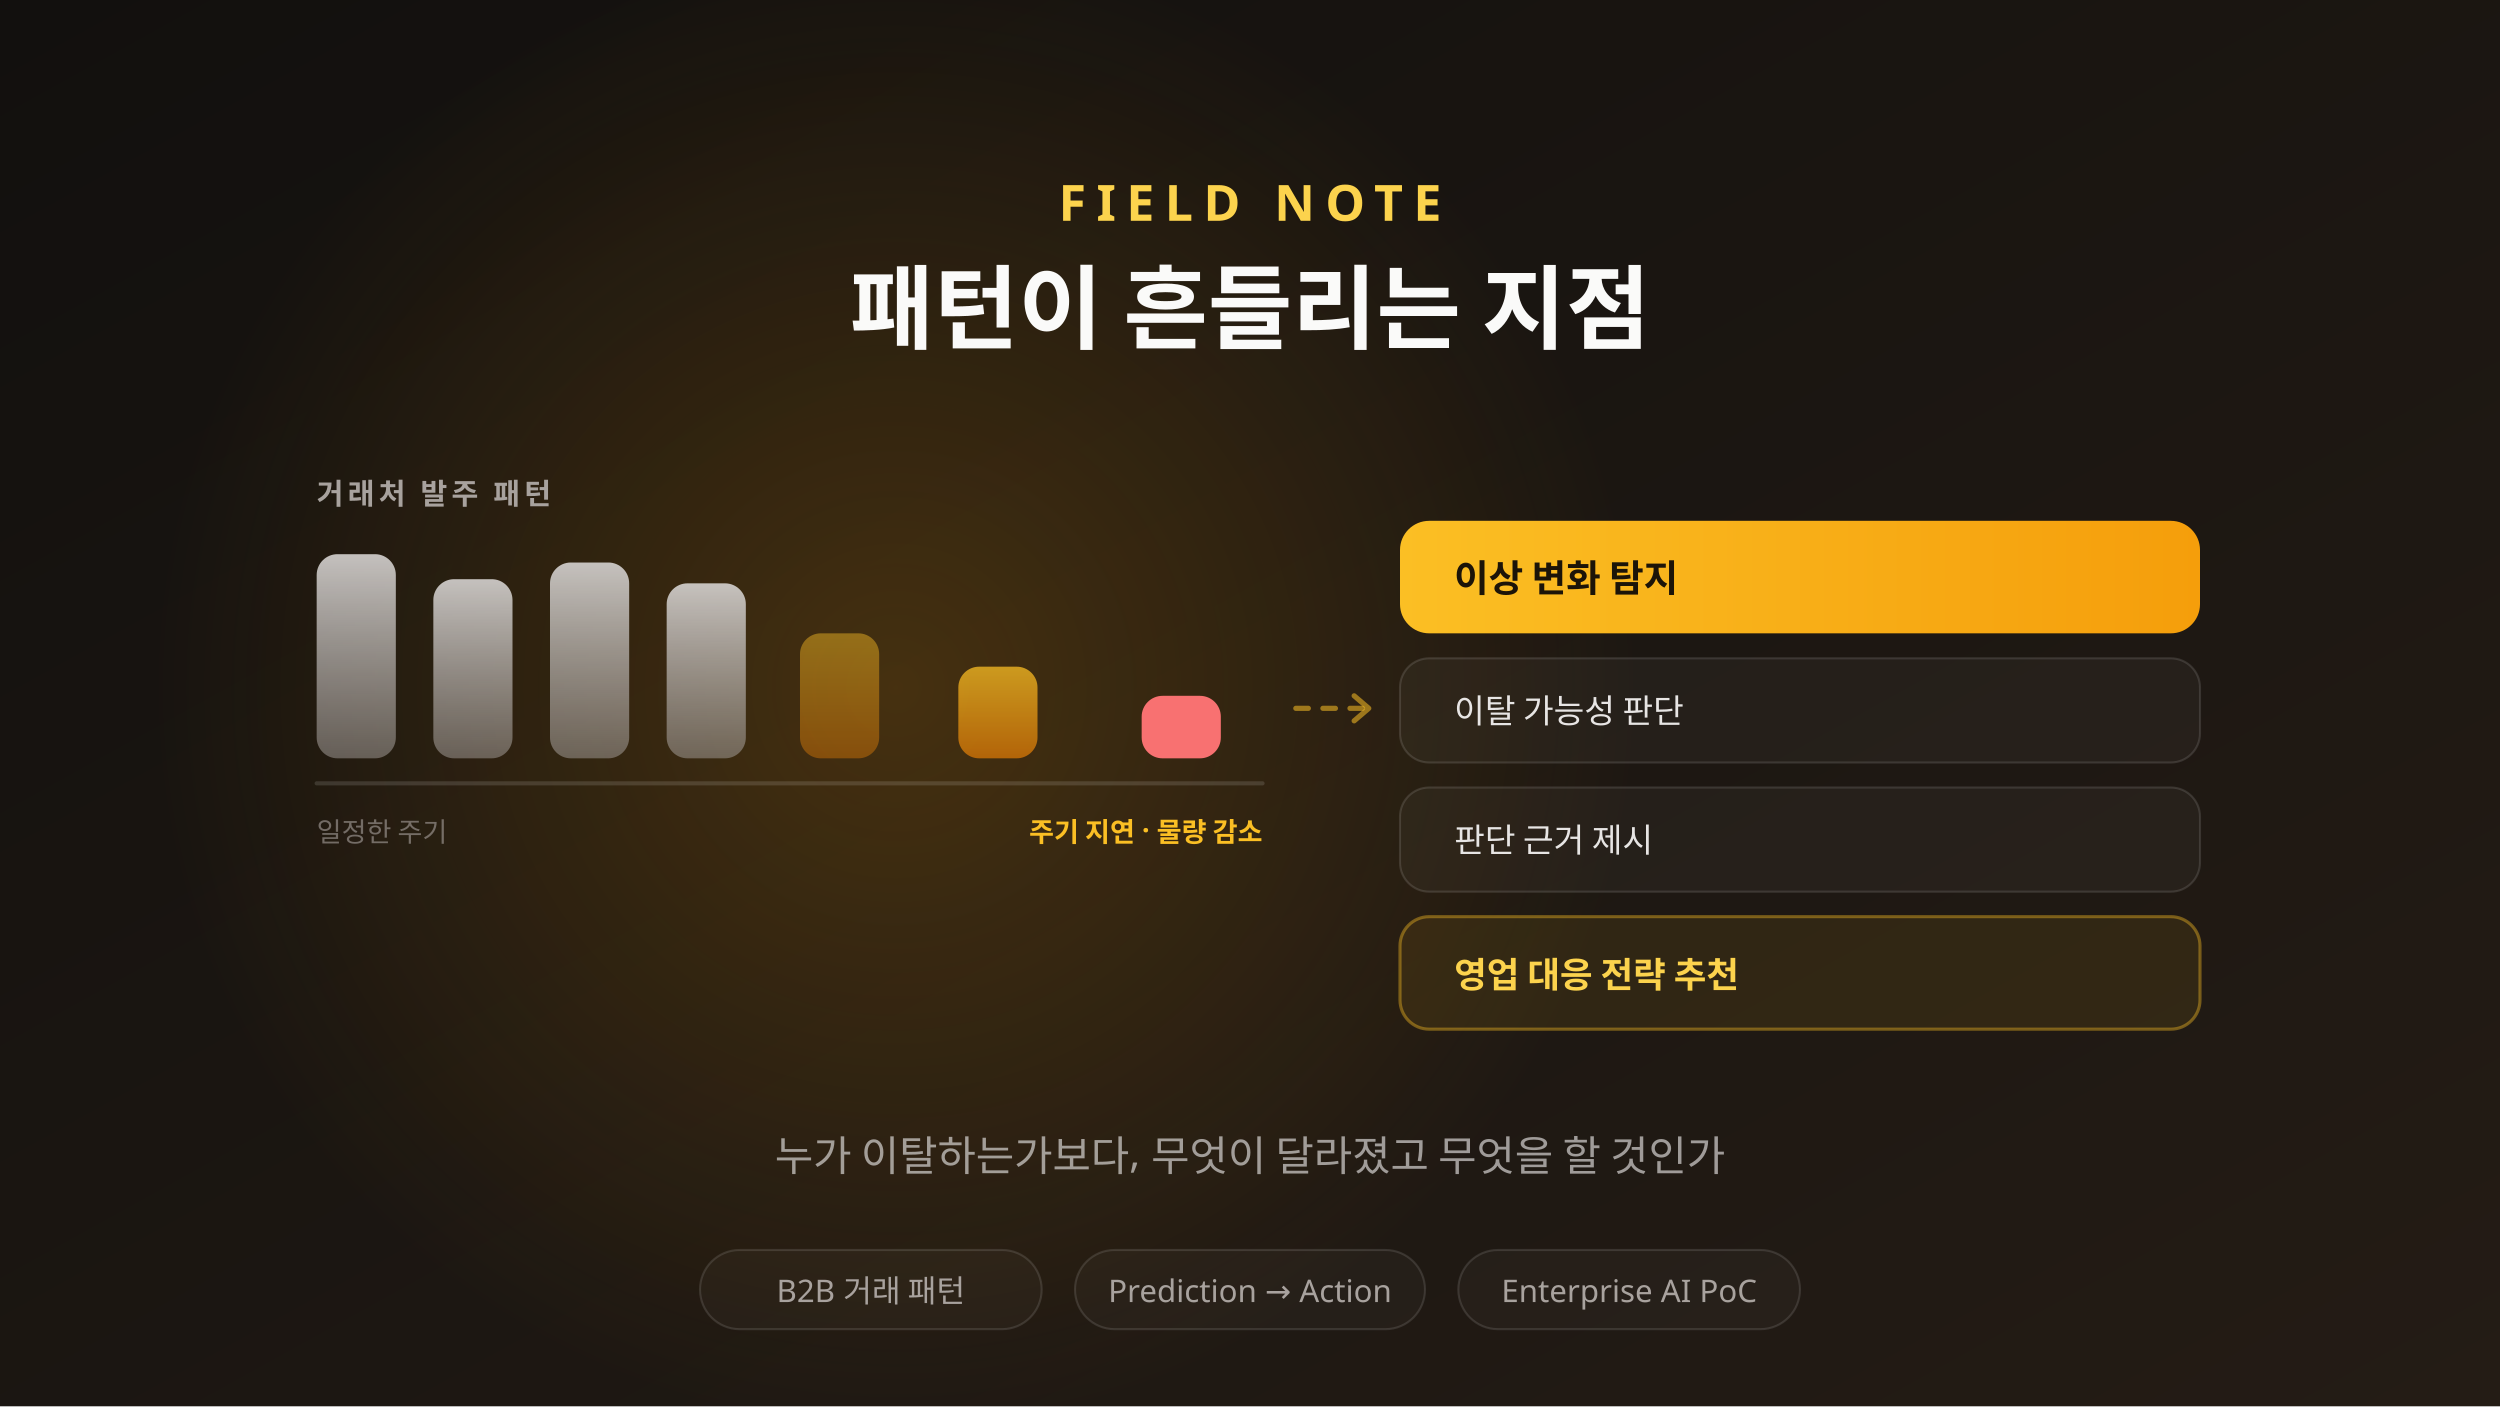
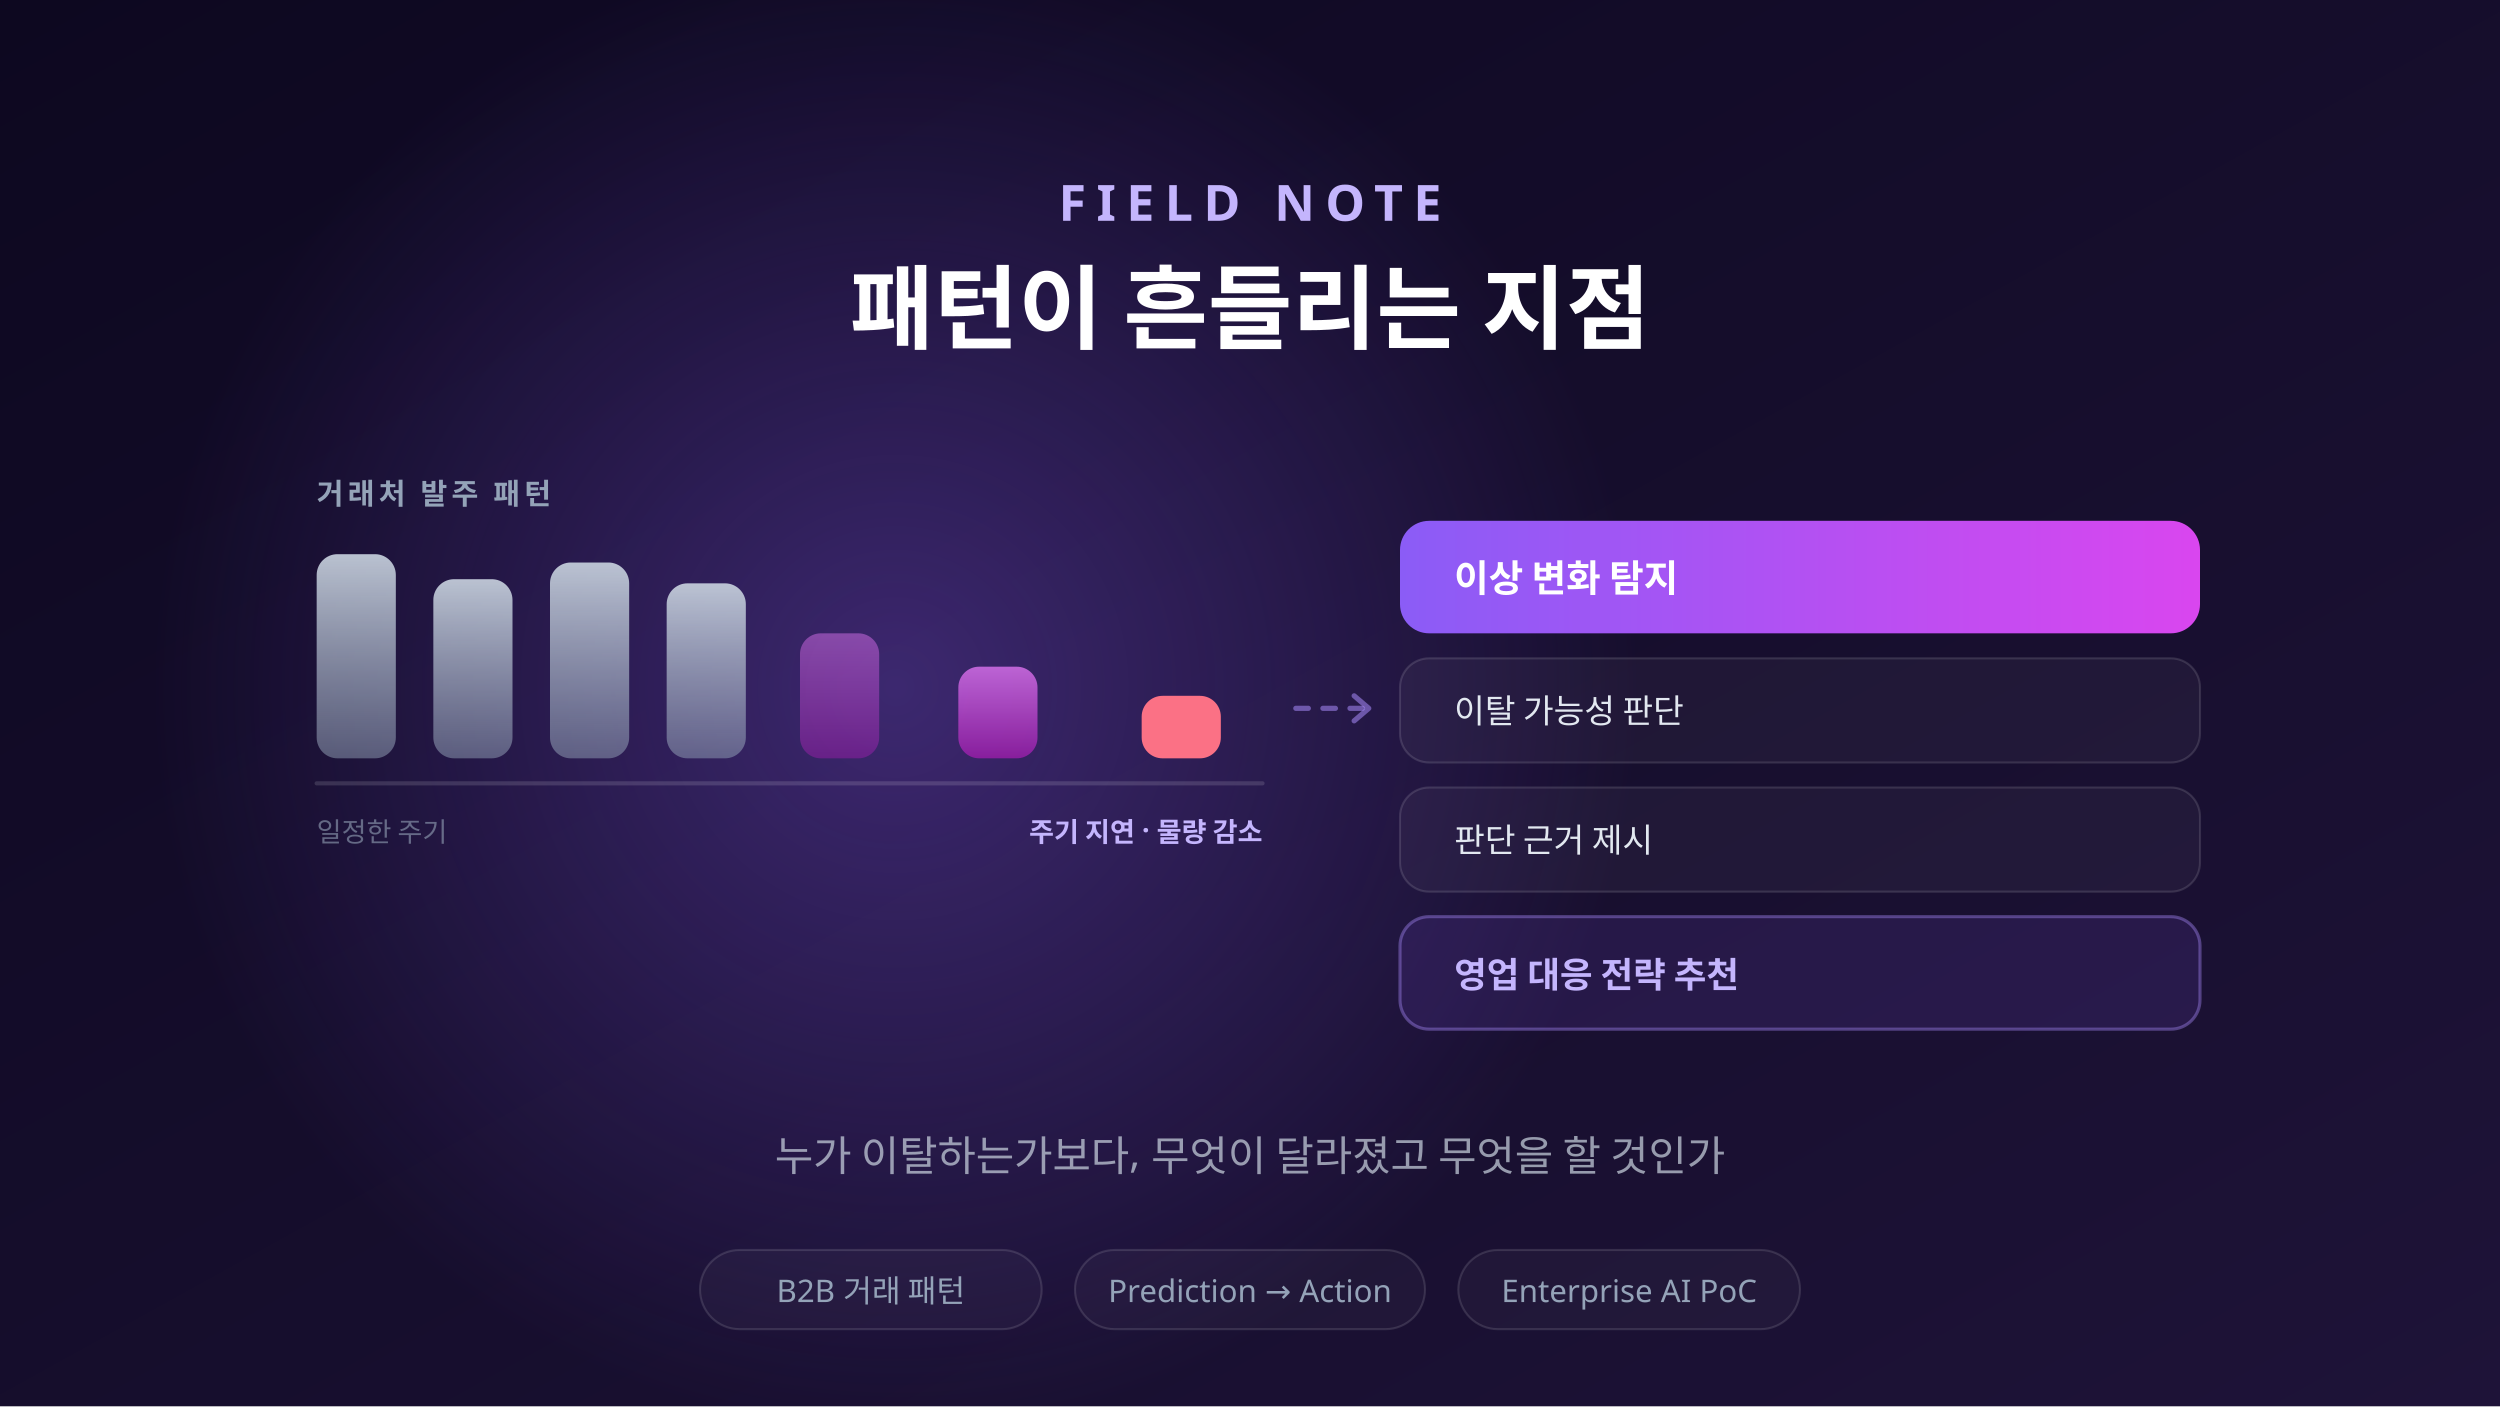
<svg xmlns="http://www.w3.org/2000/svg" viewBox="0 0 1200 675" role="img" aria-label="B2B 거래처의 반복 발주 패턴이 흔들리는 지점을 신호로 잡아, 이탈 판단과 근거, 영업 대응까지 잇는 흐름">
  <defs>
    <linearGradient id="bg" x1="0" y1="0" x2="1" y2="1">
-       <stop offset="0" stop-color="#12100e" />
-       <stop offset="1" stop-color="#241c15" />
+       <stop offset="0" stop-color="#0d0820" />
+       <stop offset="1" stop-color="#1e1338" />
    </linearGradient>
    <linearGradient id="brand" x1="0" y1="0" x2="1" y2="0">
-       <stop offset="0" stop-color="#fbbf24" />
-       <stop offset="1" stop-color="#f59e0b" />
+       <stop offset="0" stop-color="#8b5cf6" />
+       <stop offset="1" stop-color="#d946ef" />
    </linearGradient>
    <linearGradient id="steady" x1="0" y1="0" x2="0" y2="1">
-       <stop offset="0" stop-color="#d6d3d1" stop-opacity="0.9" />
-       <stop offset="1" stop-color="#a8a29e" stop-opacity="0.5" />
+       <stop offset="0" stop-color="#cbd5e1" stop-opacity="0.9" />
+       <stop offset="1" stop-color="#94a3b8" stop-opacity="0.5" />
    </linearGradient>
    <linearGradient id="warn" x1="0" y1="0" x2="0" y2="1">
-       <stop offset="0" stop-color="#fbbf24" />
-       <stop offset="1" stop-color="#d97706" />
+       <stop offset="0" stop-color="#e879f9" />
+       <stop offset="1" stop-color="#a21caf" />
    </linearGradient>
    <radialGradient id="glow" cx="50%" cy="50%" r="50%">
-       <stop offset="0" stop-color="#f59e0b" stop-opacity="0.2" />
-       <stop offset="1" stop-color="#f59e0b" stop-opacity="0" />
+       <stop offset="0" stop-color="#8b5cf6" stop-opacity="0.34" />
+       <stop offset="1" stop-color="#8b5cf6" stop-opacity="0" />
    </radialGradient>
  </defs>
  <rect width="1200" height="675" fill="url(#bg)" />
  <circle cx="430" cy="330" r="360" fill="url(#glow)" />
-   <text x="600" y="106" text-anchor="middle" font-family="Pretendard,'Pretendard Variable','Malgun Gothic','Apple SD Gothic Neo','Noto Sans KR',sans-serif" font-size="24" font-weight="600" fill="#fcd34d" letter-spacing="5">FIELD NOTE</text>
-   <text x="600" y="164" text-anchor="middle" font-family="Pretendard,'Pretendard Variable','Malgun Gothic','Apple SD Gothic Neo','Noto Sans KR',sans-serif" font-size="44" font-weight="700" fill="#fafaf9">패턴이 흔들리는 지점</text>
-   <text x="152" y="242" font-family="Pretendard,'Pretendard Variable','Malgun Gothic','Apple SD Gothic Neo','Noto Sans KR',sans-serif" font-size="14" font-weight="600" fill="#a8a29e" letter-spacing="2">거래처 발주 패턴</text>
+   <text x="600" y="106" text-anchor="middle" font-family="Pretendard,'Pretendard Variable','Malgun Gothic','Apple SD Gothic Neo','Noto Sans KR',sans-serif" font-size="24" font-weight="600" fill="#c4b5fd" letter-spacing="5">FIELD NOTE</text>
+   <text x="600" y="164" text-anchor="middle" font-family="Pretendard,'Pretendard Variable','Malgun Gothic','Apple SD Gothic Neo','Noto Sans KR',sans-serif" font-size="44" font-weight="700" fill="#ffffff">패턴이 흔들리는 지점</text>
+   <text x="152" y="242" font-family="Pretendard,'Pretendard Variable','Malgun Gothic','Apple SD Gothic Neo','Noto Sans KR',sans-serif" font-size="14" font-weight="600" fill="#94a3b8" letter-spacing="2">거래처 발주 패턴</text>
  <g>
    <rect x="152" y="266" width="38" height="98" rx="10" fill="url(#steady)" />
    <rect x="208" y="278" width="38" height="86" rx="10" fill="url(#steady)" />
    <rect x="264" y="270" width="38" height="94" rx="10" fill="url(#steady)" />
    <rect x="320" y="280" width="38" height="84" rx="10" fill="url(#steady)" />
    <rect x="384" y="304" width="38" height="60" rx="10" fill="url(#warn)" opacity="0.45" />
    <rect x="460" y="320" width="38" height="44" rx="10" fill="url(#warn)" opacity="0.75" />
-     <rect x="548" y="334" width="38" height="30" rx="10" fill="#f87171" />
-     <line x1="152" y1="376" x2="606" y2="376" stroke="#fafaf922" stroke-width="2" stroke-linecap="round" />
-     <text x="152" y="404" font-family="Pretendard,'Pretendard Variable','Malgun Gothic','Apple SD Gothic Neo','Noto Sans KR',sans-serif" font-size="13" fill="#a8a29e99">일정한 주기</text>
-     <text x="606" y="404" text-anchor="end" font-family="Pretendard,'Pretendard Variable','Malgun Gothic','Apple SD Gothic Neo','Noto Sans KR',sans-serif" font-size="13" font-weight="600" fill="#fbbf24">주기 지연 · 물량 감소</text>
+     <rect x="548" y="334" width="38" height="30" rx="10" fill="#fb7185" />
+     <line x1="152" y1="376" x2="606" y2="376" stroke="#ffffff22" stroke-width="2" stroke-linecap="round" />
+     <text x="152" y="404" font-family="Pretendard,'Pretendard Variable','Malgun Gothic','Apple SD Gothic Neo','Noto Sans KR',sans-serif" font-size="13" fill="#94a3b899">일정한 주기</text>
+     <text x="606" y="404" text-anchor="end" font-family="Pretendard,'Pretendard Variable','Malgun Gothic','Apple SD Gothic Neo','Noto Sans KR',sans-serif" font-size="13" font-weight="600" fill="#c4b5fd">주기 지연 · 물량 감소</text>
  </g>
  <g font-family="Pretendard,'Pretendard Variable','Malgun Gothic','Apple SD Gothic Neo','Noto Sans KR',sans-serif">
    <rect x="672" y="250" width="384" height="54" rx="14" fill="url(#brand)" />
-     <text x="698" y="284" font-size="18" font-weight="700" fill="#1c1408">이상 변화 탐지</text>
-     <rect x="672" y="316" width="384" height="50" rx="14" fill="#fafaf90a" stroke="#fafaf920" />
-     <text x="698" y="347" font-size="16" font-weight="500" fill="#e7e5e4">이탈 가능성 판단</text>
-     <rect x="672" y="378" width="384" height="50" rx="14" fill="#fafaf90a" stroke="#fafaf920" />
-     <text x="698" y="409" font-size="16" font-weight="500" fill="#e7e5e4">판단 근거 제시</text>
-     <rect x="672" y="440" width="384" height="54" rx="14" fill="#fbbf2416" stroke="#fbbf2466" stroke-width="1.5" />
-     <text x="698" y="474" font-size="17" font-weight="700" fill="#fcd34d">영업 대응 전략 추천</text>
+     <text x="698" y="284" font-size="18" font-weight="700" fill="#ffffff">이상 변화 탐지</text>
+     <rect x="672" y="316" width="384" height="50" rx="14" fill="#ffffff0a" stroke="#ffffff20" />
+     <text x="698" y="347" font-size="16" font-weight="500" fill="#e2e8f0">이탈 가능성 판단</text>
+     <rect x="672" y="378" width="384" height="50" rx="14" fill="#ffffff0a" stroke="#ffffff20" />
+     <text x="698" y="409" font-size="16" font-weight="500" fill="#e2e8f0">판단 근거 제시</text>
+     <rect x="672" y="440" width="384" height="54" rx="14" fill="#8b5cf620" stroke="#a78bfa66" stroke-width="1.5" />
+     <text x="698" y="474" font-size="17" font-weight="700" fill="#c4b5fd">영업 대응 전략 추천</text>
  </g>
-   <path d="M622 340 L656 340" stroke="#fbbf24" stroke-width="2.5" stroke-dasharray="6 7" opacity="0.55" stroke-linecap="round" />
-   <path d="M650 334 L657 340 L650 346" fill="none" stroke="#fbbf24" stroke-width="2.5" stroke-linecap="round" stroke-linejoin="round" opacity="0.55" />
-   <text x="600" y="562" text-anchor="middle" font-family="Pretendard,'Pretendard Variable','Malgun Gothic','Apple SD Gothic Neo','Noto Sans KR',sans-serif" font-size="20" fill="#d6d3d1b3">누가 이탈하는가보다, 무엇이 달라졌고 무엇을 할 것인가</text>
-   <g font-family="Pretendard,'Pretendard Variable','Malgun Gothic','Apple SD Gothic Neo','Noto Sans KR',sans-serif" font-size="15" fill="#a8a29e">
-     <rect x="336" y="600" width="164" height="38" rx="19" fill="#fafaf908" stroke="#fafaf91f" />
+   <path d="M622 340 L656 340" stroke="#a78bfa" stroke-width="2.5" stroke-dasharray="6 7" opacity="0.55" stroke-linecap="round" />
+   <path d="M650 334 L657 340 L650 346" fill="none" stroke="#a78bfa" stroke-width="2.5" stroke-linecap="round" stroke-linejoin="round" opacity="0.55" />
+   <text x="600" y="562" text-anchor="middle" font-family="Pretendard,'Pretendard Variable','Malgun Gothic','Apple SD Gothic Neo','Noto Sans KR',sans-serif" font-size="20" fill="#cbd5e1b3">누가 이탈하는가보다, 무엇이 달라졌고 무엇을 할 것인가</text>
+   <g font-family="Pretendard,'Pretendard Variable','Malgun Gothic','Apple SD Gothic Neo','Noto Sans KR',sans-serif" font-size="15" fill="#94a3b8">
+     <rect x="336" y="600" width="164" height="38" rx="19" fill="#ffffff08" stroke="#ffffff1f" />
    <text x="418" y="625" text-anchor="middle">B2B 거래 패턴</text>
-     <rect x="516" y="600" width="168" height="38" rx="19" fill="#fafaf908" stroke="#fafaf91f" />
+     <rect x="516" y="600" width="168" height="38" rx="19" fill="#ffffff08" stroke="#ffffff1f" />
    <text x="600" y="625" text-anchor="middle">Prediction → Action</text>
-     <rect x="700" y="600" width="164" height="38" rx="19" fill="#fafaf908" stroke="#fafaf91f" />
+     <rect x="700" y="600" width="164" height="38" rx="19" fill="#ffffff08" stroke="#ffffff1f" />
    <text x="782" y="625" text-anchor="middle">Enterprise AI PoC</text>
  </g>
</svg>
